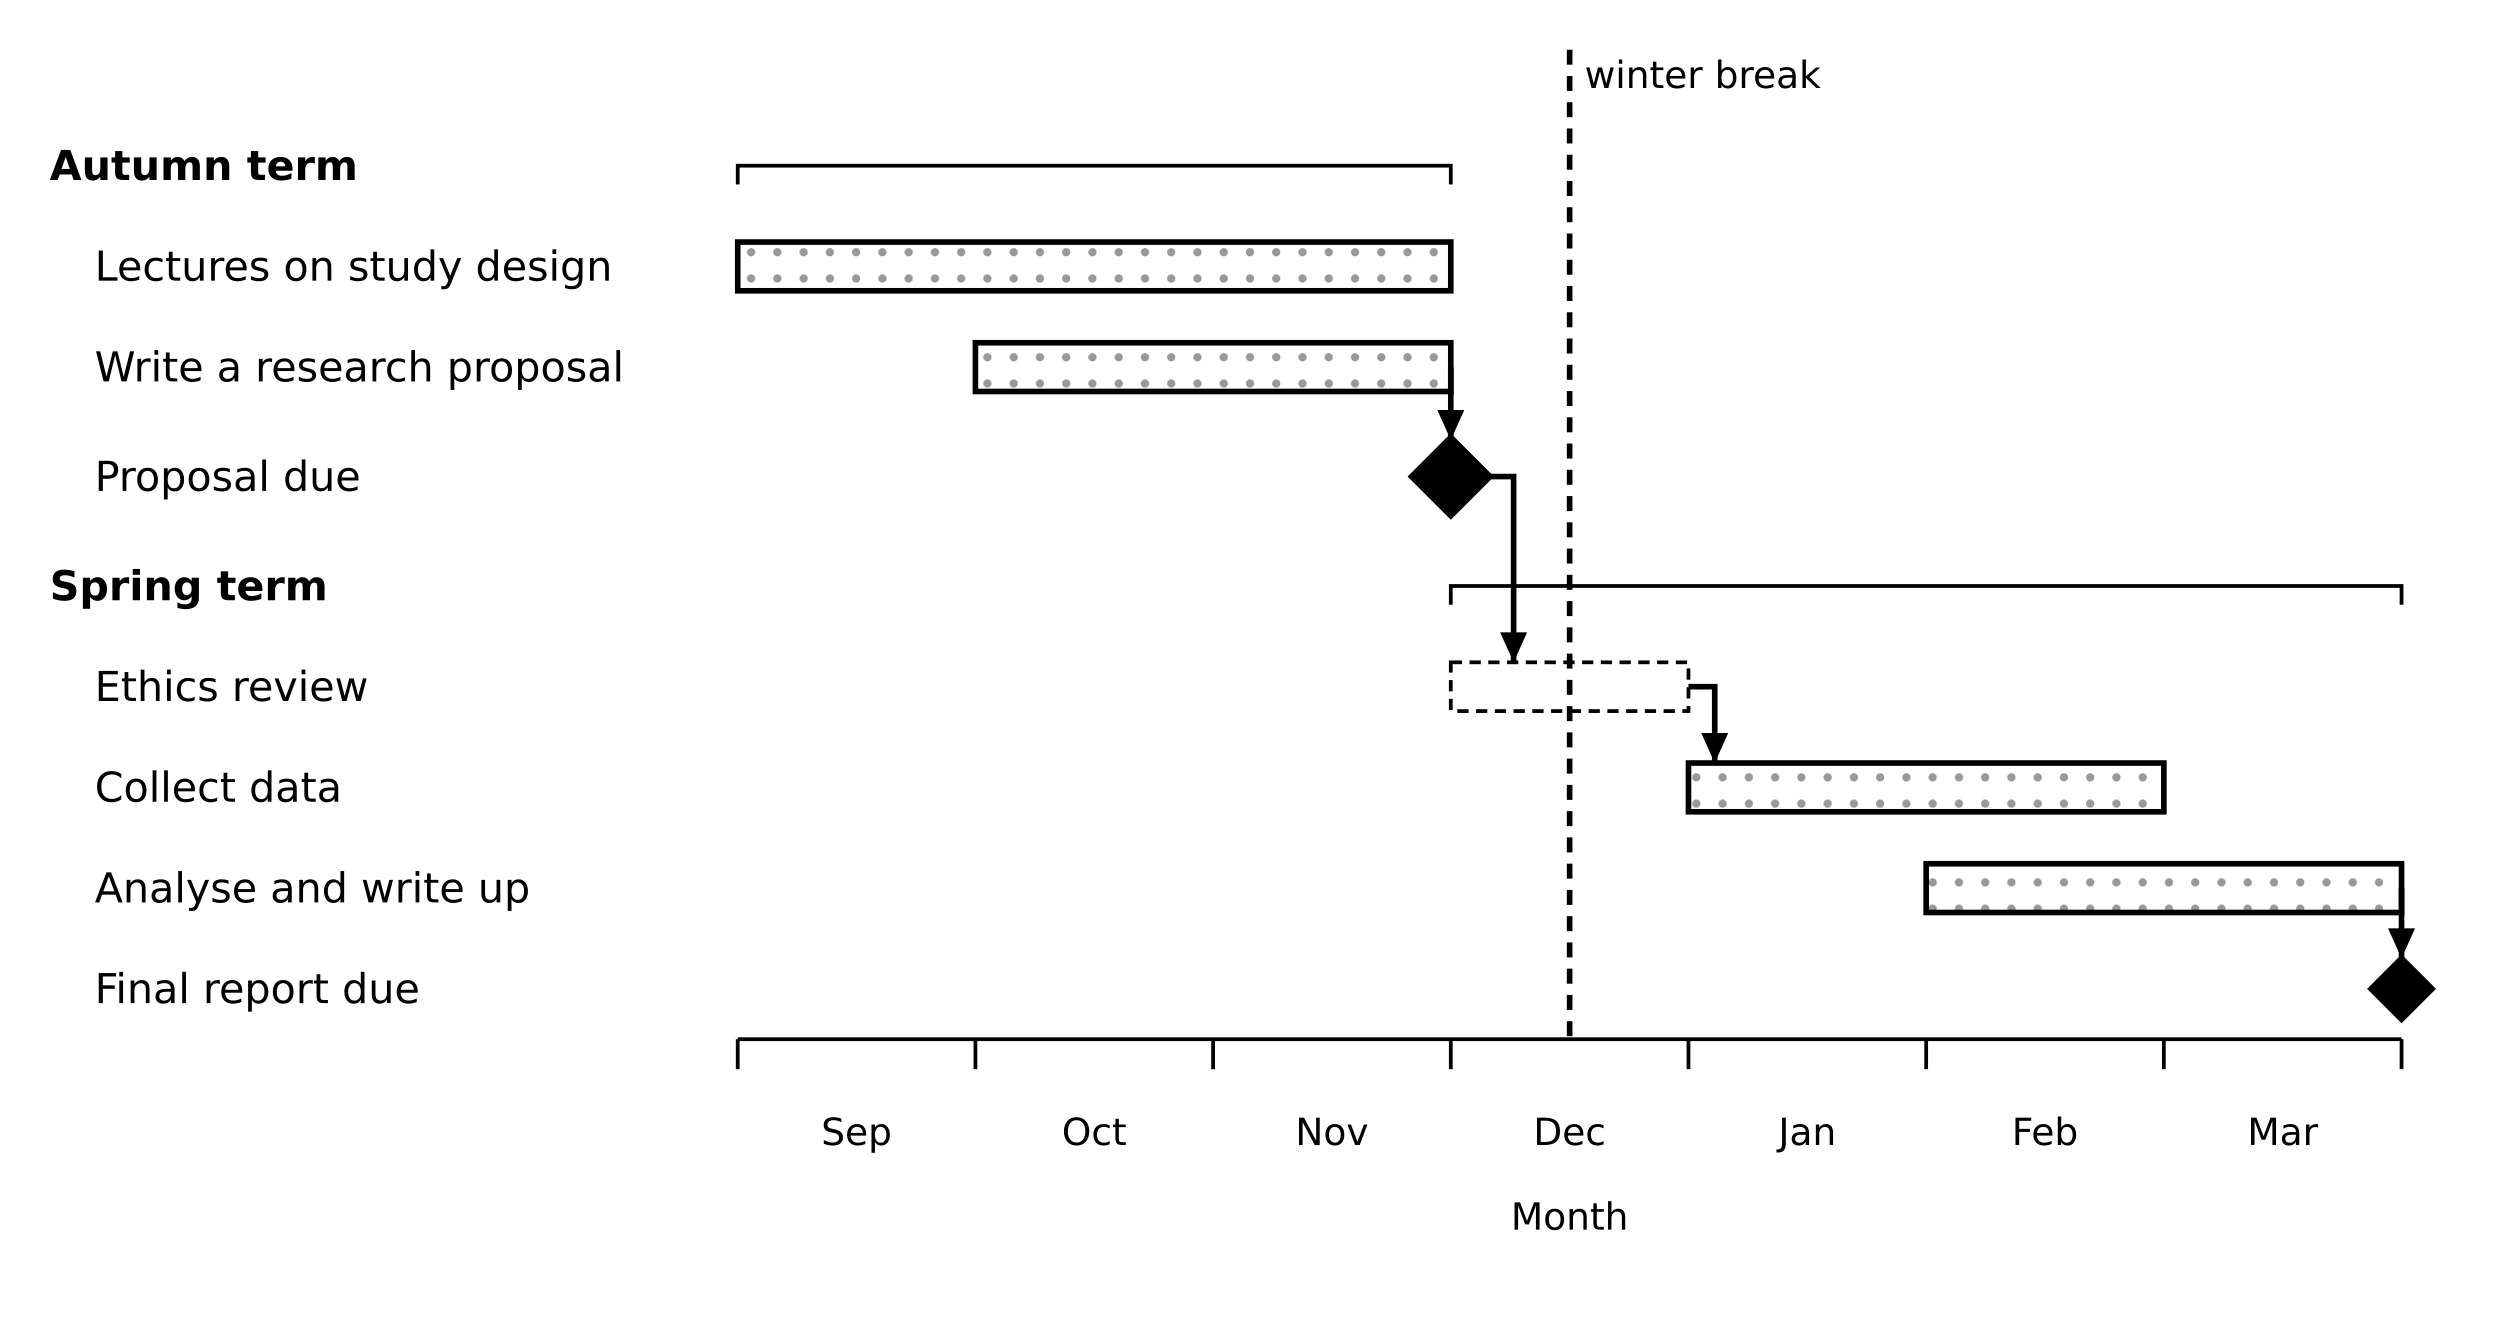
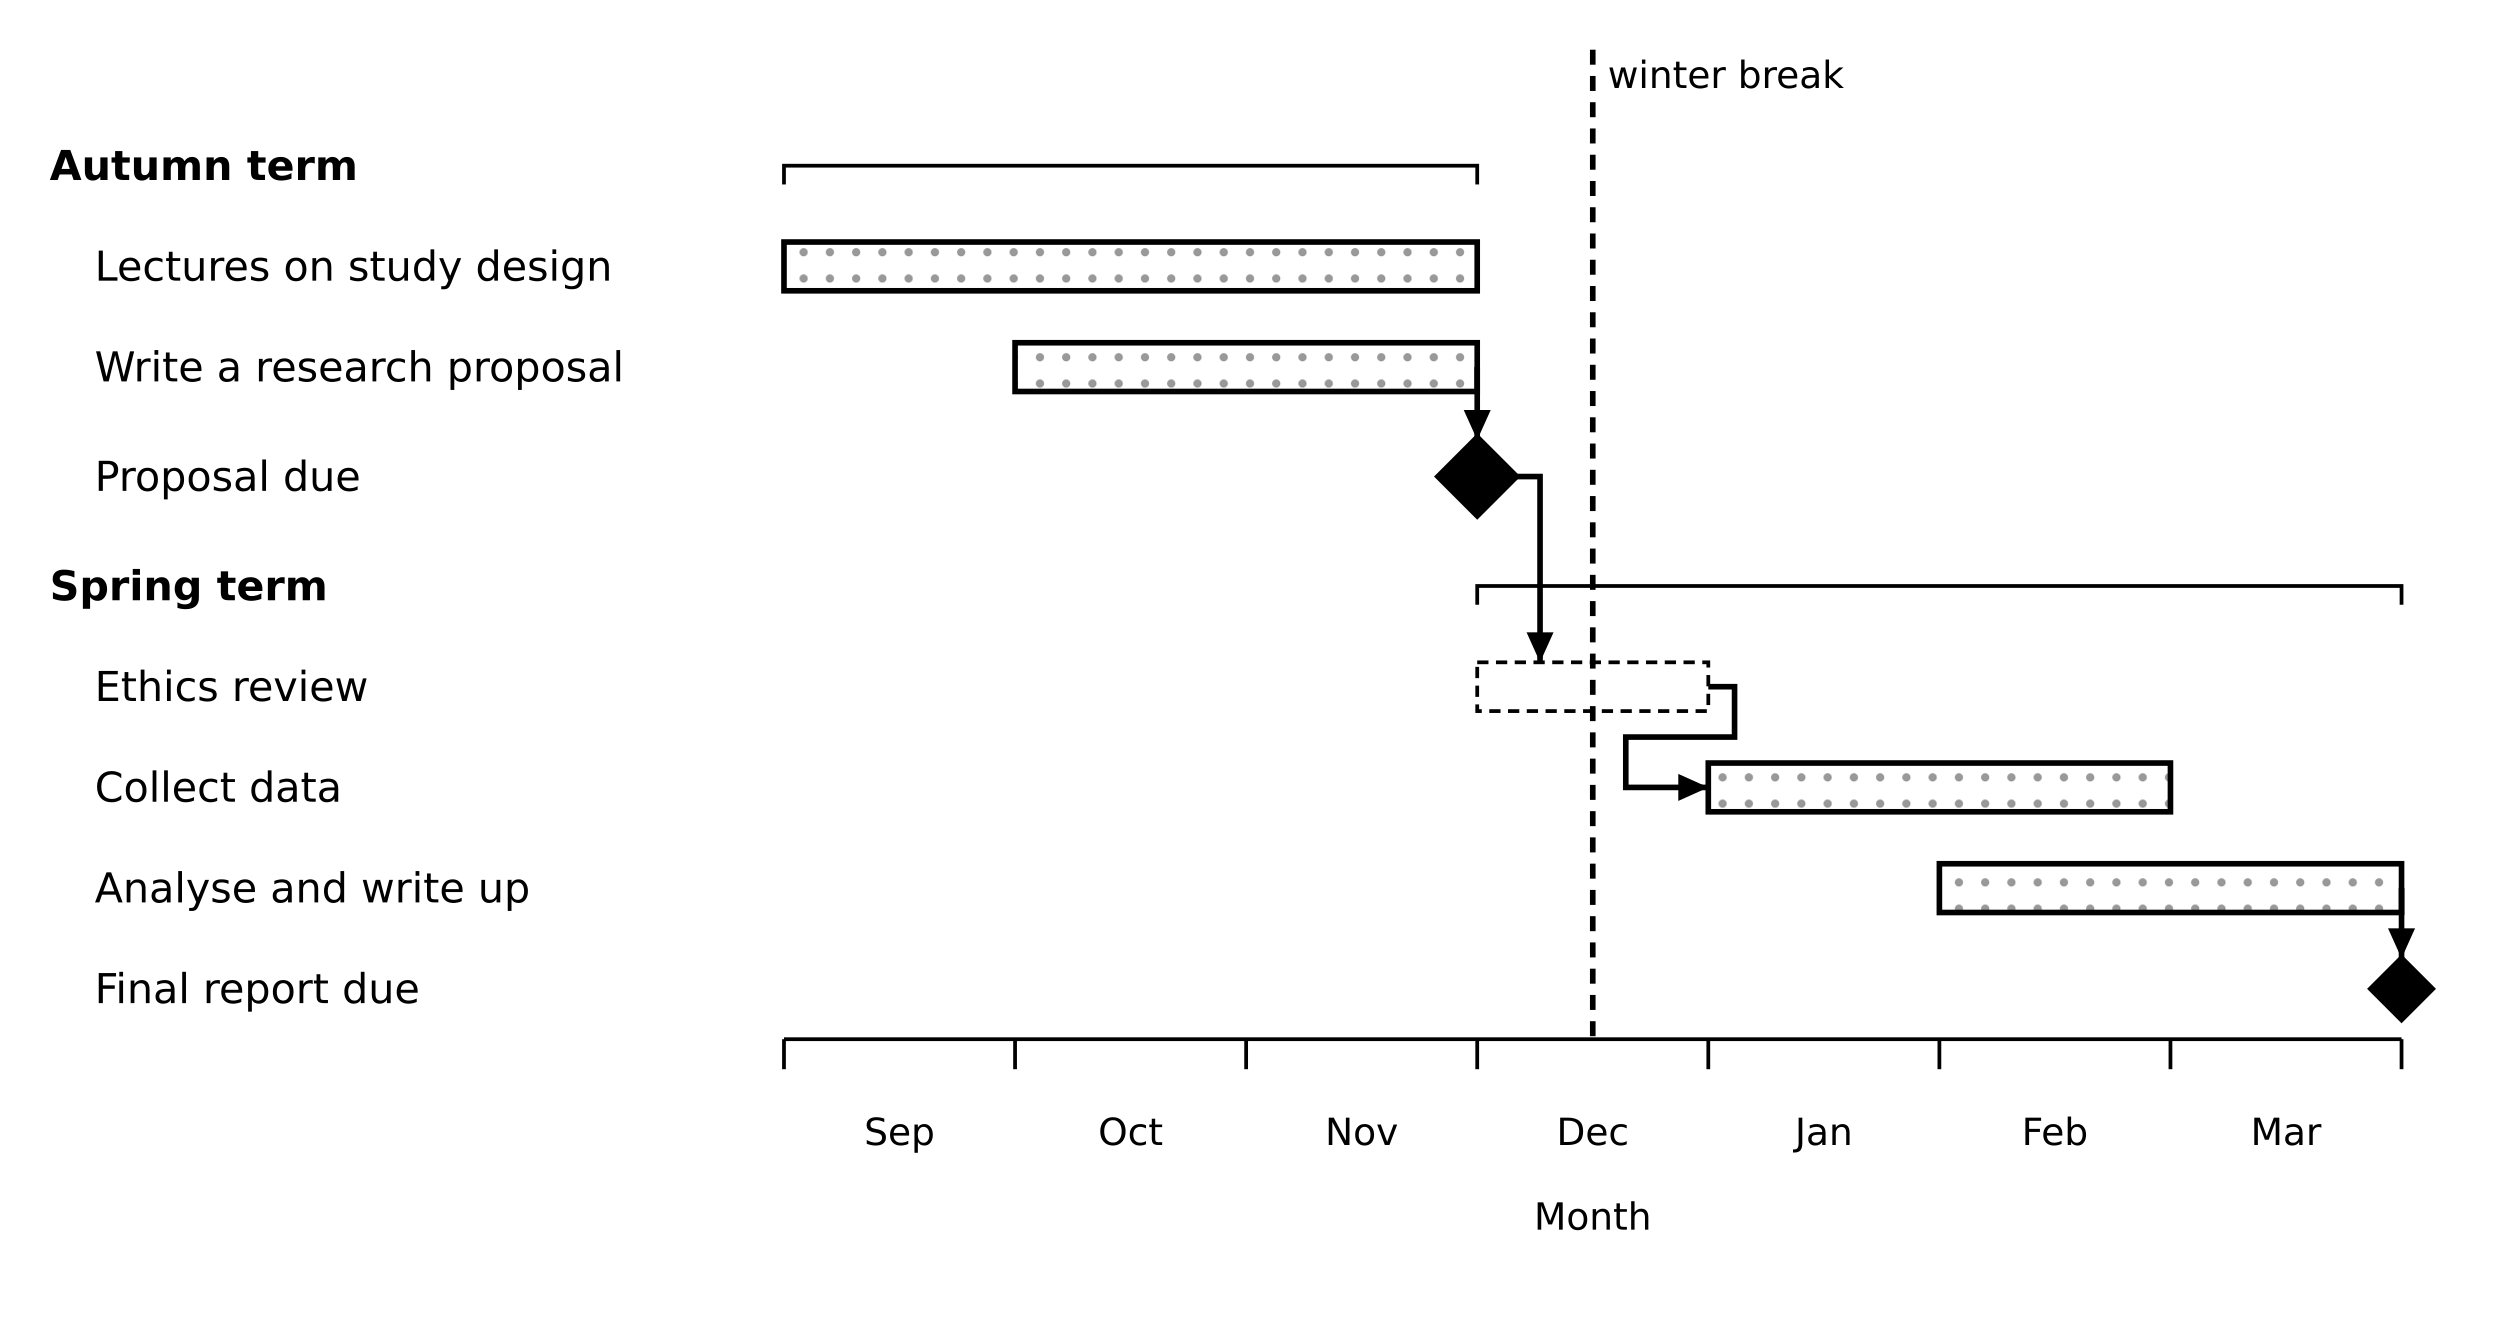
- <svg xmlns="http://www.w3.org/2000/svg" viewBox="-1.25 -1.25 666.5 353.441" role="img" aria-labelledby="dsdd5954130a-title">
+ <svg xmlns="http://www.w3.org/2000/svg" viewBox="-1.25 -1.25 666.5 353.441" role="img" aria-labelledby="ds9119f3fcc7-title">
  <defs>
-     <pattern id="dsdd5954130a-dots" width="7" height="7" patternUnits="userSpaceOnUse">
+     <pattern id="ds9119f3fcc7-dots" width="7" height="7" patternUnits="userSpaceOnUse">
      <circle cx="3" cy="3" r="1.1" fill="currentColor" fill-opacity="0.4" />
    </pattern>
  </defs>
-   <path d="M 195.427 47.925 L 195.427 42.925 L 385.529 42.925 L 385.529 47.925" fill="none" stroke="currentColor" stroke-width="1" />
-   <path d="M 385.529 159.975 L 385.529 154.975 L 639 154.975 L 639 159.975" fill="none" stroke="currentColor" stroke-width="1" />
-   <polygon points="195.427,63.275 385.529,63.275 385.529,76.275 195.427,76.275" fill="url(#dsdd5954130a-dots)" stroke="currentColor" stroke-width="1.5" />
-   <polygon points="258.794,90.125 385.529,90.125 385.529,103.125 258.794,103.125" fill="url(#dsdd5954130a-dots)" stroke="currentColor" stroke-width="1.5" />
-   <polygon points="385.529,116.05 395.279,125.8 385.529,135.55 375.779,125.8" fill="currentColor" stroke="currentColor" stroke-width="2.5" />
-   <polygon points="385.529,175.325 448.897,175.325 448.897,188.325 385.529,188.325" fill="none" stroke="currentColor" stroke-width="1" stroke-dasharray="3 2" />
-   <polygon points="448.897,202.175 575.632,202.175 575.632,215.175 448.897,215.175" fill="url(#dsdd5954130a-dots)" stroke="currentColor" stroke-width="1.5" />
-   <polygon points="512.265,229.025 639,229.025 639,242.025 512.265,242.025" fill="url(#dsdd5954130a-dots)" stroke="currentColor" stroke-width="1.5" />
+   <path d="M 207.76 47.925 L 207.76 42.925 L 392.577 42.925 L 392.577 47.925" fill="none" stroke="currentColor" stroke-width="1" />
+   <path d="M 392.577 159.975 L 392.577 154.975 L 639 154.975 L 639 159.975" fill="none" stroke="currentColor" stroke-width="1" />
+   <polygon points="207.76,63.275 392.577,63.275 392.577,76.275 207.76,76.275" fill="url(#ds9119f3fcc7-dots)" stroke="currentColor" stroke-width="1.5" />
+   <polygon points="269.366,90.125 392.577,90.125 392.577,103.125 269.366,103.125" fill="url(#ds9119f3fcc7-dots)" stroke="currentColor" stroke-width="1.5" />
+   <polygon points="392.577,116.05 402.327,125.8 392.577,135.55 382.827,125.8" fill="currentColor" stroke="currentColor" stroke-width="2.5" />
+   <polygon points="392.577,175.325 454.183,175.325 454.183,188.325 392.577,188.325" fill="none" stroke="currentColor" stroke-width="1" stroke-dasharray="3 2" />
+   <polygon points="454.183,202.175 577.394,202.175 577.394,215.175 454.183,215.175" fill="url(#ds9119f3fcc7-dots)" stroke="currentColor" stroke-width="1.5" />
+   <polygon points="515.789,229.025 639,229.025 639,242.025 515.789,242.025" fill="url(#ds9119f3fcc7-dots)" stroke="currentColor" stroke-width="1.5" />
  <polygon points="639,254.25 647.125,262.375 639,270.5 630.875,262.375" fill="currentColor" stroke="currentColor" stroke-width="1.5" />
-   <path d="M 385.529 96.625 L 385.529 96.625 L 385.529 116.05" fill="none" stroke="currentColor" stroke-width="1.5" />
-   <polygon points="385.529,116.05 381.929,108.05 389.129,108.05" fill="currentColor" stroke="none" />
-   <path d="M 395.279 125.8 L 402.279 125.8 L 402.279 175.325" fill="none" stroke="currentColor" stroke-width="1.5" />
-   <polygon points="402.279,175.325 398.679,167.325 405.879,167.325" fill="currentColor" stroke="none" />
-   <path d="M 448.897 181.825 L 455.897 181.825 L 455.897 202.175" fill="none" stroke="currentColor" stroke-width="1.5" />
-   <polygon points="455.897,202.175 452.297,194.175 459.497,194.175" fill="currentColor" stroke="none" />
+   <path d="M 392.577 96.625 L 392.577 96.625 L 392.577 116.05" fill="none" stroke="currentColor" stroke-width="1.5" />
+   <polygon points="392.577,116.05 388.977,108.05 396.177,108.05" fill="currentColor" stroke="none" />
+   <path d="M 402.327 125.8 L 409.327 125.8 L 409.327 175.325" fill="none" stroke="currentColor" stroke-width="1.5" />
+   <polygon points="409.327,175.325 405.727,167.325 412.927,167.325" fill="currentColor" stroke="none" />
+   <path d="M 454.183 181.825 L 461.183 181.825 L 461.183 195.25 L 432.183 195.25 L 432.183 208.675 L 454.183 208.675" fill="none" stroke="currentColor" stroke-width="1.5" />
+   <polygon points="454.183,208.675 446.183,212.275 446.183,205.075" fill="currentColor" stroke="none" />
  <path d="M 639 235.525 L 639 235.525 L 639 254.25" fill="none" stroke="currentColor" stroke-width="1.5" />
  <polygon points="639,254.25 635.4,246.25 642.6,246.25" fill="currentColor" stroke="none" />
-   <path d="M 417.213 12 L 417.213 275.8" fill="none" stroke="currentColor" stroke-width="1.5" stroke-dasharray="4 3" />
-   <path d="M 195.427 275.8 L 639 275.8" fill="none" stroke="currentColor" stroke-width="1" />
-   <path d="M 195.427 275.8 L 195.427 283.8" fill="none" stroke="currentColor" stroke-width="1" />
-   <path d="M 258.794 275.8 L 258.794 283.8" fill="none" stroke="currentColor" stroke-width="1" />
-   <path d="M 322.162 275.8 L 322.162 283.8" fill="none" stroke="currentColor" stroke-width="1" />
-   <path d="M 385.529 275.8 L 385.529 283.8" fill="none" stroke="currentColor" stroke-width="1" />
-   <path d="M 448.897 275.8 L 448.897 283.8" fill="none" stroke="currentColor" stroke-width="1" />
-   <path d="M 512.265 275.8 L 512.265 283.8" fill="none" stroke="currentColor" stroke-width="1" />
-   <path d="M 575.632 275.8 L 575.632 283.8" fill="none" stroke="currentColor" stroke-width="1" />
+   <path d="M 423.38 12 L 423.38 275.8" fill="none" stroke="currentColor" stroke-width="1.5" stroke-dasharray="4 3" />
+   <path d="M 207.76 275.8 L 639 275.8" fill="none" stroke="currentColor" stroke-width="1" />
+   <path d="M 207.76 275.8 L 207.76 283.8" fill="none" stroke="currentColor" stroke-width="1" />
+   <path d="M 269.366 275.8 L 269.366 283.8" fill="none" stroke="currentColor" stroke-width="1" />
+   <path d="M 330.971 275.8 L 330.971 283.8" fill="none" stroke="currentColor" stroke-width="1" />
+   <path d="M 392.577 275.8 L 392.577 283.8" fill="none" stroke="currentColor" stroke-width="1" />
+   <path d="M 454.183 275.8 L 454.183 283.8" fill="none" stroke="currentColor" stroke-width="1" />
+   <path d="M 515.789 275.8 L 515.789 283.8" fill="none" stroke="currentColor" stroke-width="1" />
+   <path d="M 577.394 275.8 L 577.394 283.8" fill="none" stroke="currentColor" stroke-width="1" />
  <path d="M 639 275.8 L 639 283.8" fill="none" stroke="currentColor" stroke-width="1" />
  <text x="12" y="46.733" font-family="'DejaVu Sans', sans-serif" font-size="11" fill="currentColor">
    <tspan font-weight="bold">Autumn term</tspan>
  </text>
  <text x="24" y="73.583" font-family="'DejaVu Sans', sans-serif" font-size="11" fill="currentColor">
    <tspan>Lectures on study design</tspan>
  </text>
  <text x="24" y="100.433" font-family="'DejaVu Sans', sans-serif" font-size="11" fill="currentColor">
    <tspan>Write a research proposal</tspan>
  </text>
  <text x="24" y="129.608" font-family="'DejaVu Sans', sans-serif" font-size="11" fill="currentColor">
    <tspan>Proposal due</tspan>
  </text>
  <text x="12" y="158.783" font-family="'DejaVu Sans', sans-serif" font-size="11" fill="currentColor">
    <tspan font-weight="bold">Spring term</tspan>
  </text>
  <text x="24" y="185.633" font-family="'DejaVu Sans', sans-serif" font-size="11" fill="currentColor">
    <tspan>Ethics review</tspan>
  </text>
  <text x="24" y="212.483" font-family="'DejaVu Sans', sans-serif" font-size="11" fill="currentColor">
    <tspan>Collect data</tspan>
  </text>
  <text x="24" y="239.333" font-family="'DejaVu Sans', sans-serif" font-size="11" fill="currentColor">
    <tspan>Analyse and write up</tspan>
  </text>
  <text x="24" y="266.183" font-family="'DejaVu Sans', sans-serif" font-size="11" fill="currentColor">
    <tspan>Final report due</tspan>
  </text>
-   <text x="421.213" y="22.212" font-family="'DejaVu Sans', sans-serif" font-size="10" fill="currentColor">
+   <text x="427.38" y="22.212" font-family="'DejaVu Sans', sans-serif" font-size="10" fill="currentColor">
    <tspan>winter break</tspan>
  </text>
-   <text x="227.11" y="304.012" font-family="'DejaVu Sans', sans-serif" font-size="10" fill="currentColor" text-anchor="middle">
+   <text x="238.563" y="304.012" font-family="'DejaVu Sans', sans-serif" font-size="10" fill="currentColor" text-anchor="middle">
    <tspan>Sep</tspan>
  </text>
-   <text x="290.478" y="304.012" font-family="'DejaVu Sans', sans-serif" font-size="10" fill="currentColor" text-anchor="middle">
+   <text x="300.169" y="304.012" font-family="'DejaVu Sans', sans-serif" font-size="10" fill="currentColor" text-anchor="middle">
    <tspan>Oct</tspan>
  </text>
-   <text x="353.846" y="304.012" font-family="'DejaVu Sans', sans-serif" font-size="10" fill="currentColor" text-anchor="middle">
+   <text x="361.774" y="304.012" font-family="'DejaVu Sans', sans-serif" font-size="10" fill="currentColor" text-anchor="middle">
    <tspan>Nov</tspan>
  </text>
-   <text x="417.213" y="304.012" font-family="'DejaVu Sans', sans-serif" font-size="10" fill="currentColor" text-anchor="middle">
+   <text x="423.38" y="304.012" font-family="'DejaVu Sans', sans-serif" font-size="10" fill="currentColor" text-anchor="middle">
    <tspan>Dec</tspan>
  </text>
-   <text x="480.581" y="304.012" font-family="'DejaVu Sans', sans-serif" font-size="10" fill="currentColor" text-anchor="middle">
+   <text x="484.986" y="304.012" font-family="'DejaVu Sans', sans-serif" font-size="10" fill="currentColor" text-anchor="middle">
    <tspan>Jan</tspan>
  </text>
-   <text x="543.949" y="304.012" font-family="'DejaVu Sans', sans-serif" font-size="10" fill="currentColor" text-anchor="middle">
+   <text x="546.591" y="304.012" font-family="'DejaVu Sans', sans-serif" font-size="10" fill="currentColor" text-anchor="middle">
    <tspan>Feb</tspan>
  </text>
-   <text x="607.316" y="304.012" font-family="'DejaVu Sans', sans-serif" font-size="10" fill="currentColor" text-anchor="middle">
+   <text x="608.197" y="304.012" font-family="'DejaVu Sans', sans-serif" font-size="10" fill="currentColor" text-anchor="middle">
    <tspan>Mar</tspan>
  </text>
-   <text x="417.213" y="326.582" font-family="'DejaVu Sans', sans-serif" font-size="10" fill="currentColor" text-anchor="middle">
+   <text x="423.38" y="326.582" font-family="'DejaVu Sans', sans-serif" font-size="10" fill="currentColor" text-anchor="middle">
    <tspan>Month</tspan>
  </text>
</svg>
